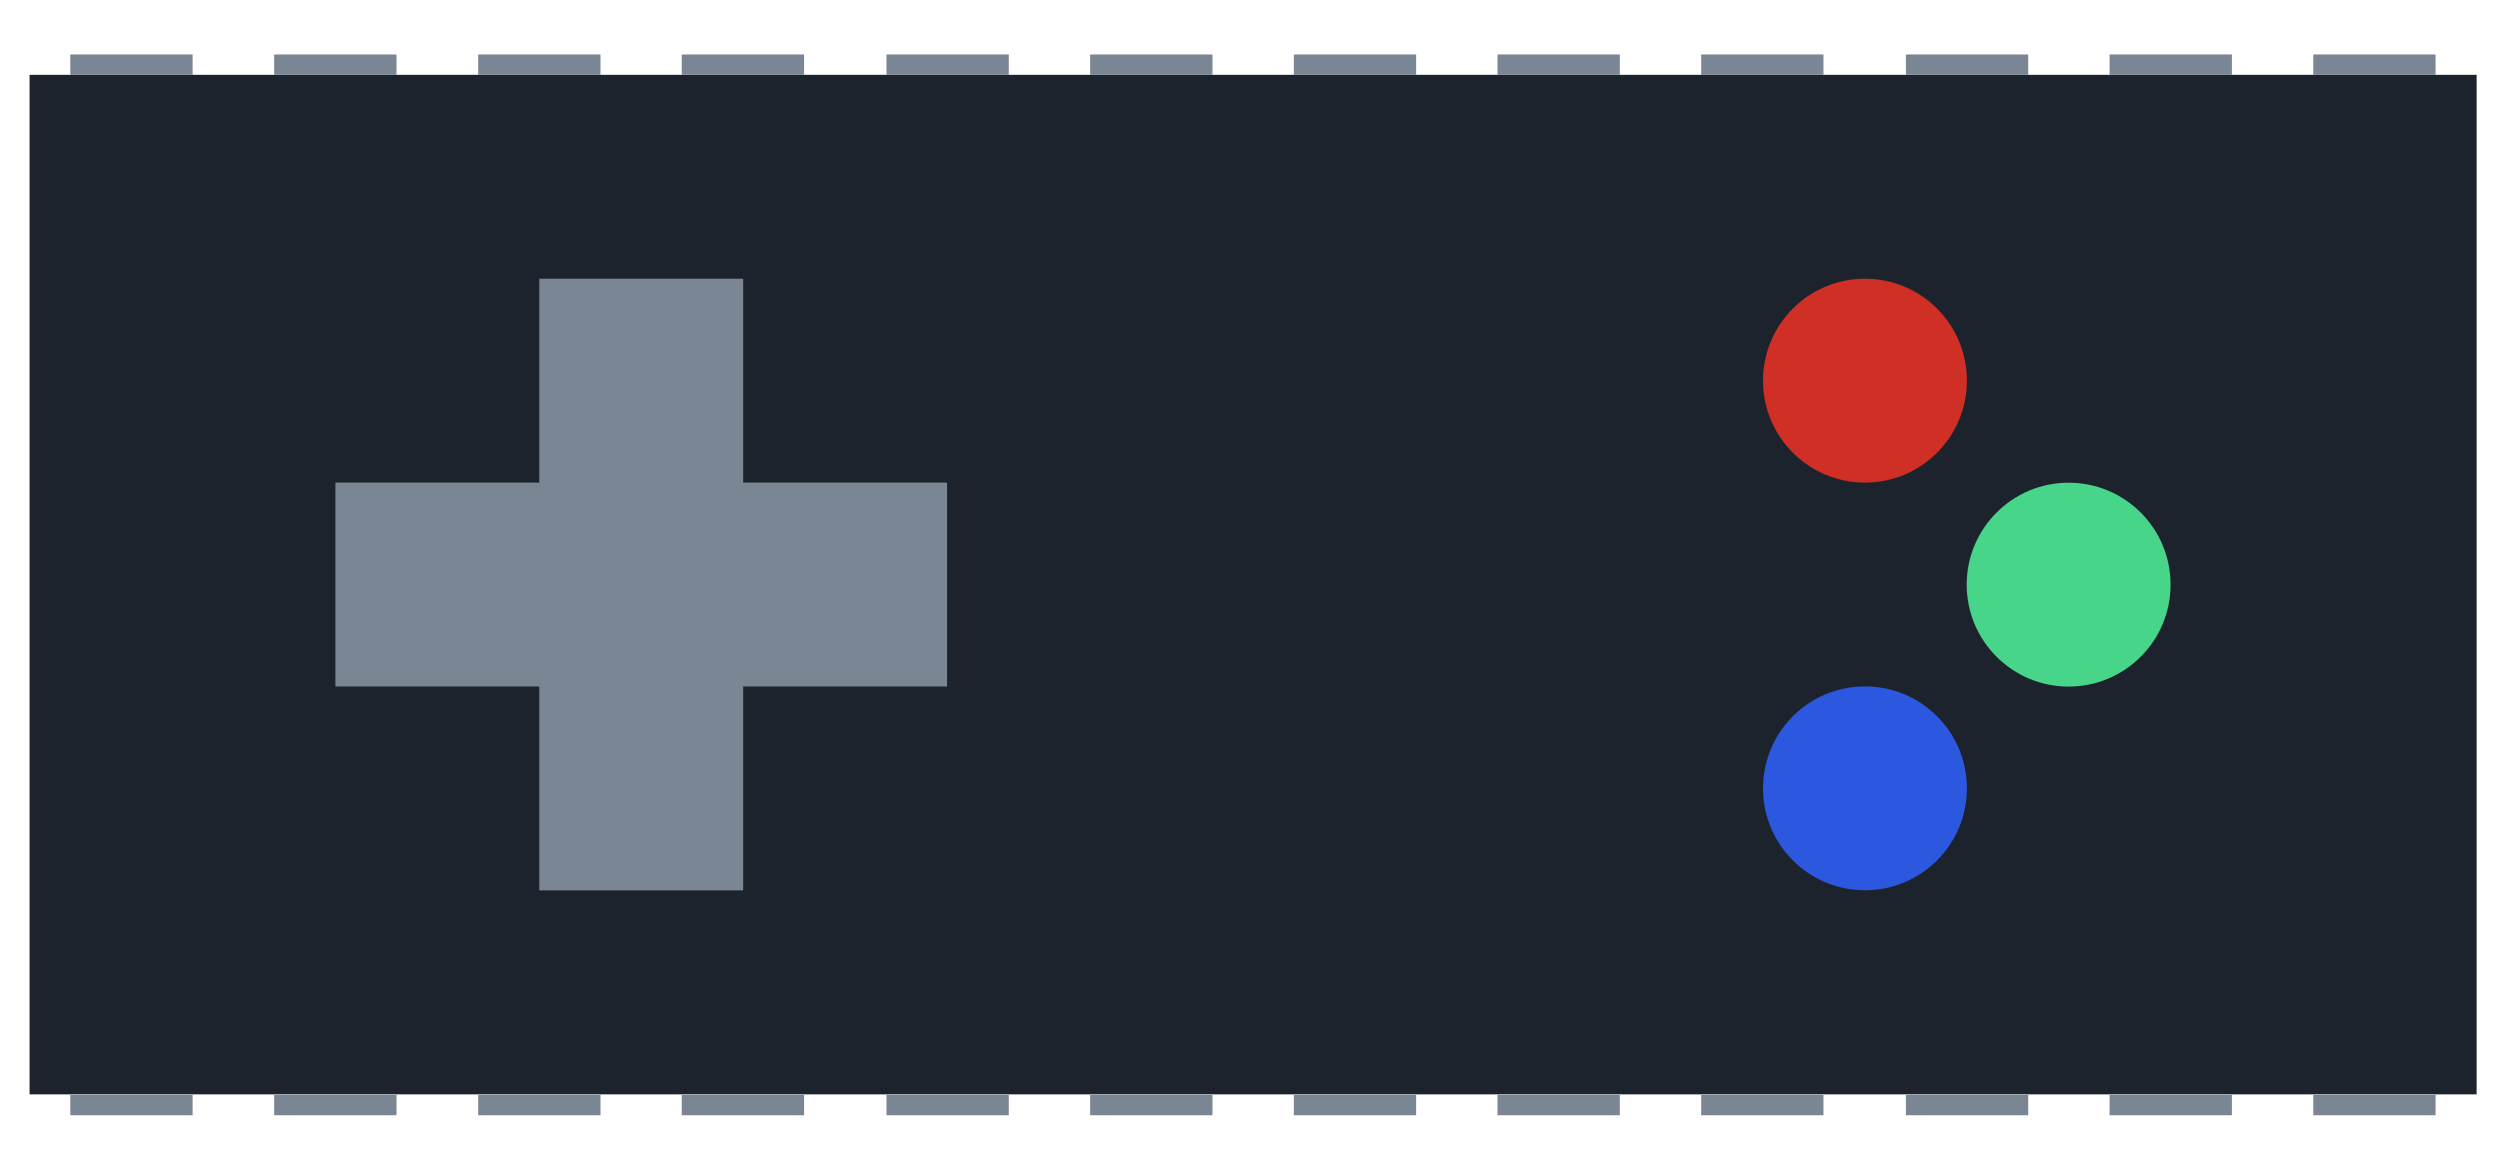
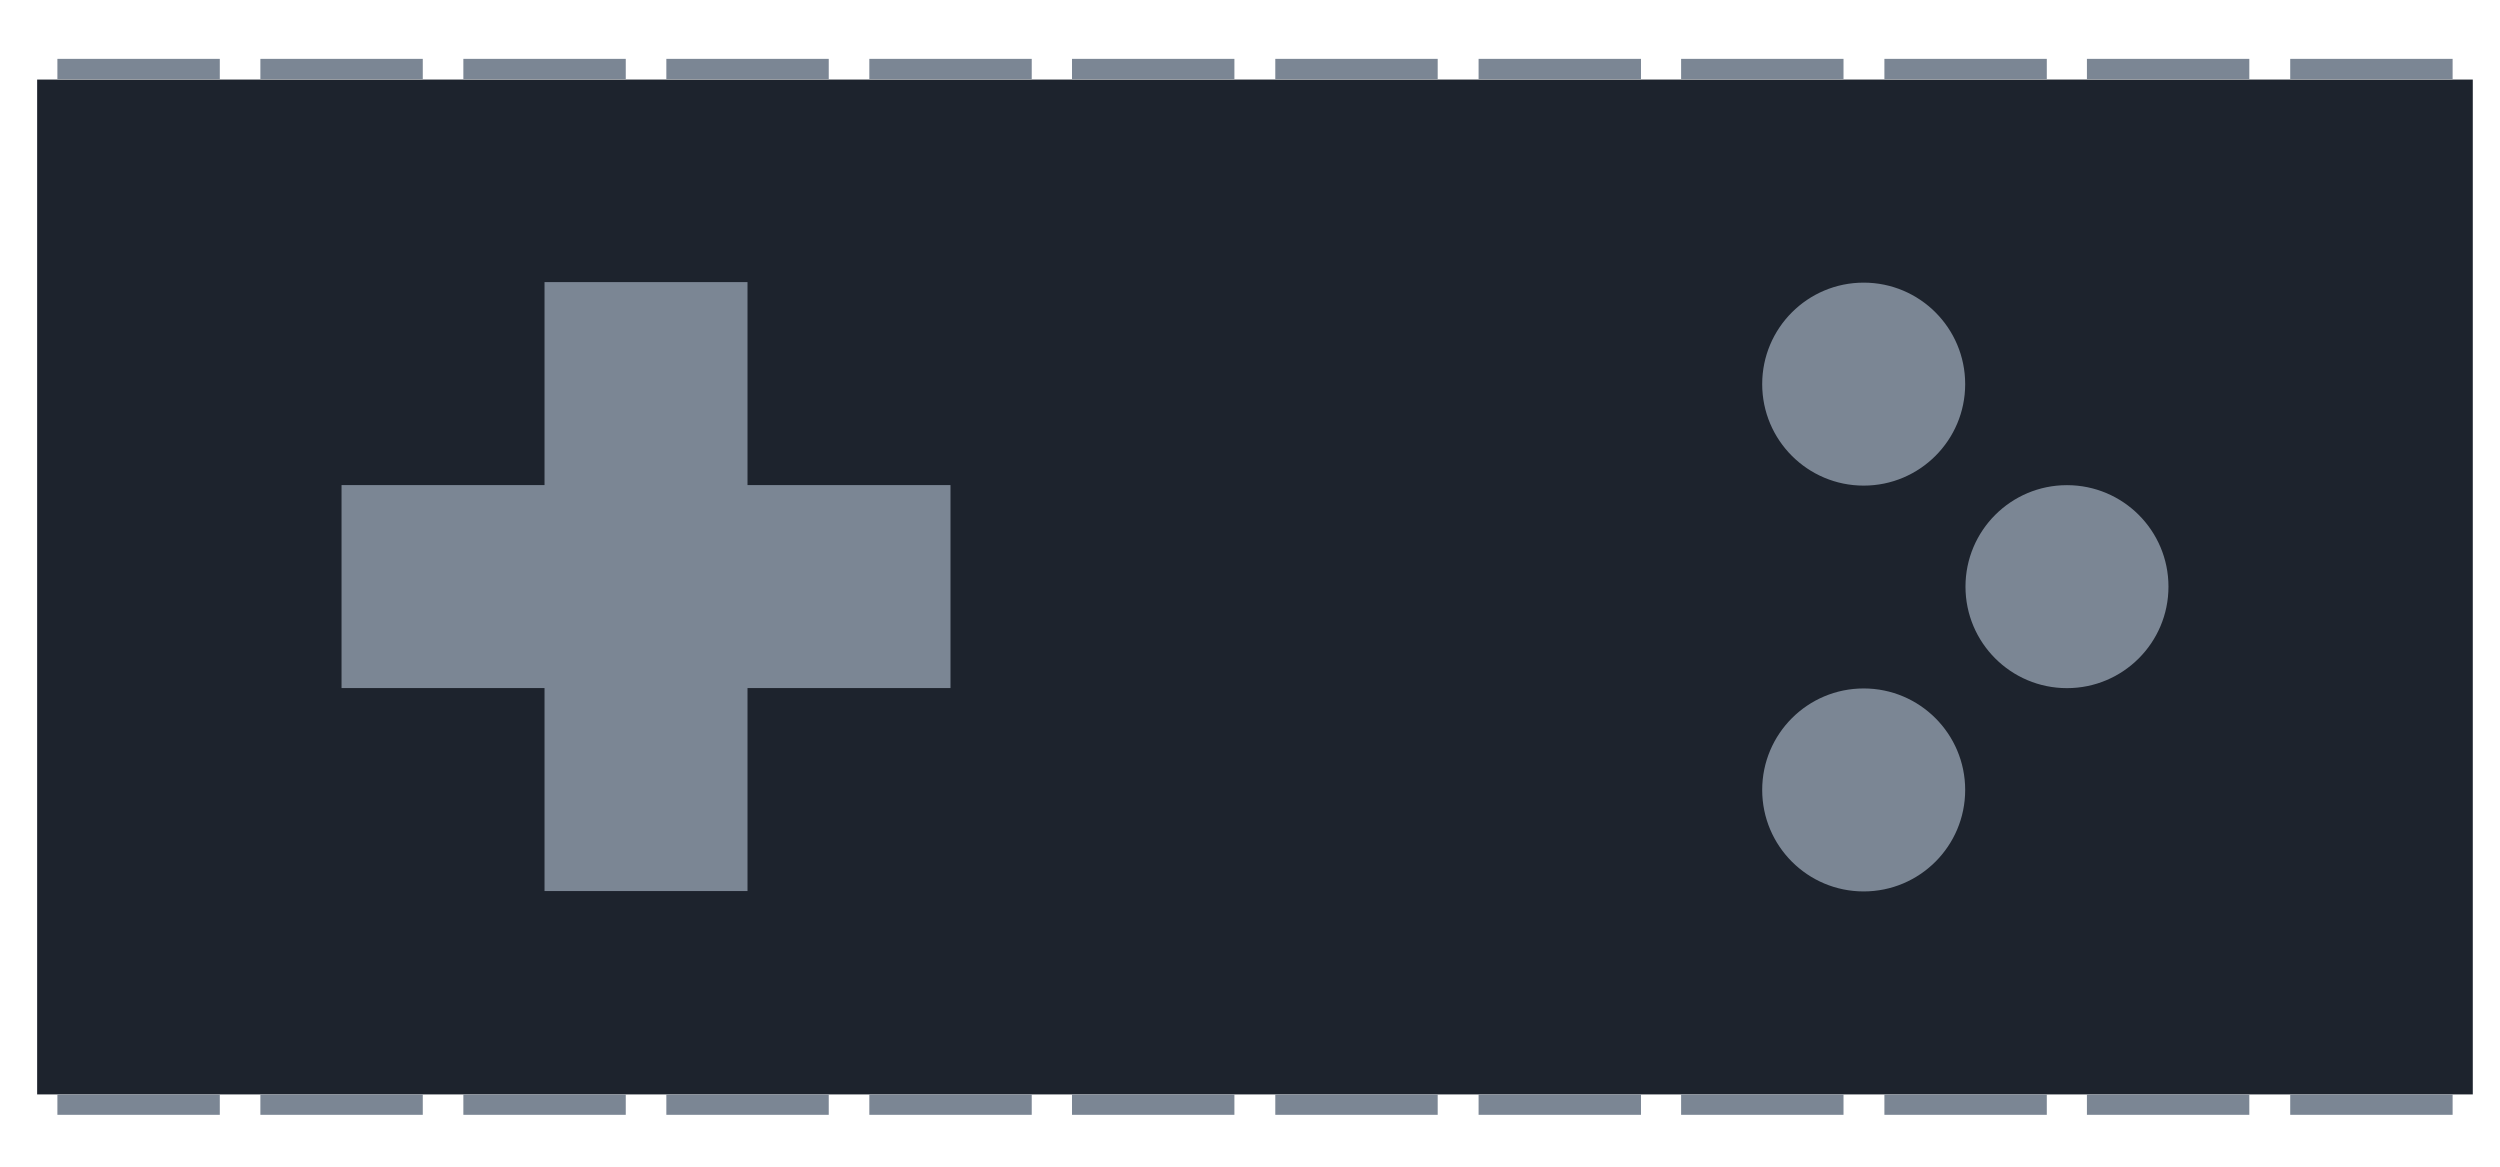
- <svg xmlns="http://www.w3.org/2000/svg" width="653.63" height="305.06" version="1.1" viewBox="0 0 172.94 80.715">
-   <g transform="matrix(7.2627 0 0 7.2627 -682.16 -695.34)" stroke-width=".138">
-     <rect x="94.208" y="96.454" width="23.308" height="9.711" fill="#1d232d" style="paint-order:normal" />
-     <path d="m99.063 98.396v1.942h-1.942v1.942h1.942v1.942h1.942v-1.942h1.942v-1.942h-1.942v-1.942z" fill="#7b8694" />
-     <circle cx="113.63" cy="101.31" r=".971" fill="#47d58a" />
-     <circle cx="111.69" cy="99.367" r=".971" fill="#cf2f25" />
-     <circle cx="111.69" cy="103.25" r=".971" fill="#2c57df" />
-     <g fill="#7b8694">
-       <path d="m94.596 96.26h1.165v0.194h-1.165z" />
-       <path d="m96.538 96.26h1.165v0.194h-1.165z" />
-       <path d="m98.481 96.26h1.165v0.194h-1.165z" />
-       <path d="m100.42 96.26h1.165v0.194h-1.165z" />
-       <path d="m102.37 96.26h1.165v0.194h-1.165z" />
-       <path d="m104.31 96.26h1.165v0.194h-1.165z" />
-       <path d="m106.25 96.26h1.165v0.194h-1.165z" />
-       <path d="m108.19 96.26h1.165v0.194h-1.165z" />
-       <path d="m110.13 96.26h1.165v0.194h-1.165z" />
-       <path d="m112.08 96.26h1.165v0.194h-1.165z" />
-       <path d="m114.02 96.26h1.165v0.194h-1.165z" />
-       <path d="m115.96 96.26h1.165v0.194h-1.165z" />
-       <path d="m115.96 106.17h1.165v0.194h-1.165z" />
-       <path d="m114.02 106.17h1.165v0.194h-1.165z" />
-       <path d="m112.08 106.17h1.165v0.194h-1.165z" />
-       <path d="m110.13 106.17h1.165v0.194h-1.165z" />
-       <path d="m108.19 106.17h1.165v0.194h-1.165z" />
-       <path d="m106.25 106.17h1.165v0.194h-1.165z" />
-       <path d="m104.31 106.17h1.165v0.194h-1.165z" />
-       <path d="m102.37 106.17h1.165v0.194h-1.165z" />
-       <path d="m100.42 106.17h1.165v0.194h-1.165z" />
-       <path d="m98.481 106.17h1.165v0.194h-1.165z" />
-       <path d="m96.538 106.17h1.165v0.194h-1.165z" />
-       <path d="m94.596 106.17h1.165v0.194h-1.165z" />
+ <svg xmlns="http://www.w3.org/2000/svg" width="653.63" height="305.06" version="1.1" viewBox="0 0 172.94 80.715" id="svg66">
+   <defs id="defs70" />
+   <g style="stroke-width:0.026" transform="matrix(38.5416,0,0,38.5416,-3990.165,-3955.173)" id="g74">
+     <g transform="matrix(0.13769,0,0,0.13769,91.425,86.76)" id="g72" style="stroke-width:0.026">
+       <rect x="88.39" y="116.23" width="31.75" height="13.229" style="fill:#1d232d;stroke-width:0.026;paint-order:normal" id="rect4-4" />
+       <g style="fill:#7b8694;stroke-width:0.026" id="g16">
+         <path d="m 95.004,118.87 v 2.646 h -2.646 v 2.646 h 2.646 v 2.646 h 2.646 v -2.646 h 2.646 v -2.646 H 97.65 V 118.87 Z" id="path8" style="stroke-width:0.026" />
+         <circle cx="114.85" cy="122.84" r="1.323" id="circle10-9" style="stroke-width:0.026" />
+         <circle cx="112.2" cy="120.2" r="1.323" id="circle12-1" style="stroke-width:0.026" />
+         <circle cx="112.2" cy="125.49" r="1.323" id="circle14" style="stroke-width:0.026" />
+       </g>
+       <g style="fill:#7b8694;stroke-width:0.026" id="g70">
+         <path d="m 88.654,115.96 h 2.117 v 0.265 H 88.654 Z" id="path22-2" style="stroke-width:0.026" />
+         <path d="m 91.3,115.96 h 2.117 v 0.265 H 91.3 Z" id="path24-2" style="stroke-width:0.026" />
+         <path d="m 93.946,115.96 h 2.117 v 0.265 H 93.946 Z" id="path26-0" style="stroke-width:0.026" />
+         <path d="m 96.592,115.96 h 2.117 v 0.265 H 96.592 Z" id="path28-5" style="stroke-width:0.026" />
+         <path d="m 99.238,115.96 h 2.117 v 0.265 H 99.238 Z" id="path30-2" style="stroke-width:0.026" />
+         <path d="m 101.88,115.96 h 2.117 v 0.265 H 101.88 Z" id="path32-3" style="stroke-width:0.026" />
+         <path d="m 104.53,115.96 h 2.117 v 0.265 H 104.53 Z" id="path34-1" style="stroke-width:0.026" />
+         <path d="m 107.18,115.96 h 2.117 v 0.265 H 107.18 Z" id="path36-0" style="stroke-width:0.026" />
+         <path d="m 109.82,115.96 h 2.117 v 0.265 H 109.82 Z" id="path38-7" style="stroke-width:0.026" />
+         <path d="m 112.47,115.96 h 2.117 v 0.265 H 112.47 Z" id="path40-2" style="stroke-width:0.026" />
+         <path d="m 115.11,115.96 h 2.117 v 0.265 H 115.11 Z" id="path42-2" style="stroke-width:0.026" />
+         <path d="m 117.76,115.96 h 2.117 v 0.265 H 117.76 Z" id="path44-7" style="stroke-width:0.026" />
+         <path d="m 88.654,129.46 h 2.117 v 0.265 H 88.654 Z" id="path46-6" style="stroke-width:0.026" />
+         <path d="m 91.3,129.46 h 2.117 v 0.265 H 91.3 Z" id="path48-8" style="stroke-width:0.026" />
+         <path d="m 93.946,129.46 h 2.117 v 0.265 H 93.946 Z" id="path50-7" style="stroke-width:0.026" />
+         <path d="m 96.592,129.46 h 2.117 v 0.265 H 96.592 Z" id="path52-3" style="stroke-width:0.026" />
+         <path d="m 99.238,129.46 h 2.117 v 0.265 H 99.238 Z" id="path54-3" style="stroke-width:0.026" />
+         <path d="m 101.88,129.46 h 2.117 v 0.265 H 101.88 Z" id="path56-4" style="stroke-width:0.026" />
+         <path d="m 104.53,129.46 h 2.117 v 0.265 H 104.53 Z" id="path58-3" style="stroke-width:0.026" />
+         <path d="m 107.18,129.46 h 2.117 v 0.265 H 107.18 Z" id="path60-9" style="stroke-width:0.026" />
+         <path d="m 109.82,129.46 h 2.117 v 0.265 H 109.82 Z" id="path62" style="stroke-width:0.026" />
+         <path d="m 112.47,129.46 h 2.117 v 0.265 H 112.47 Z" id="path64" style="stroke-width:0.026" />
+         <path d="m 115.11,129.46 h 2.117 v 0.265 H 115.11 Z" id="path66" style="stroke-width:0.026" />
+         <path d="m 117.76,129.46 h 2.117 v 0.265 H 117.76 Z" id="path68" style="stroke-width:0.026" />
+       </g>
    </g>
  </g>
</svg>
